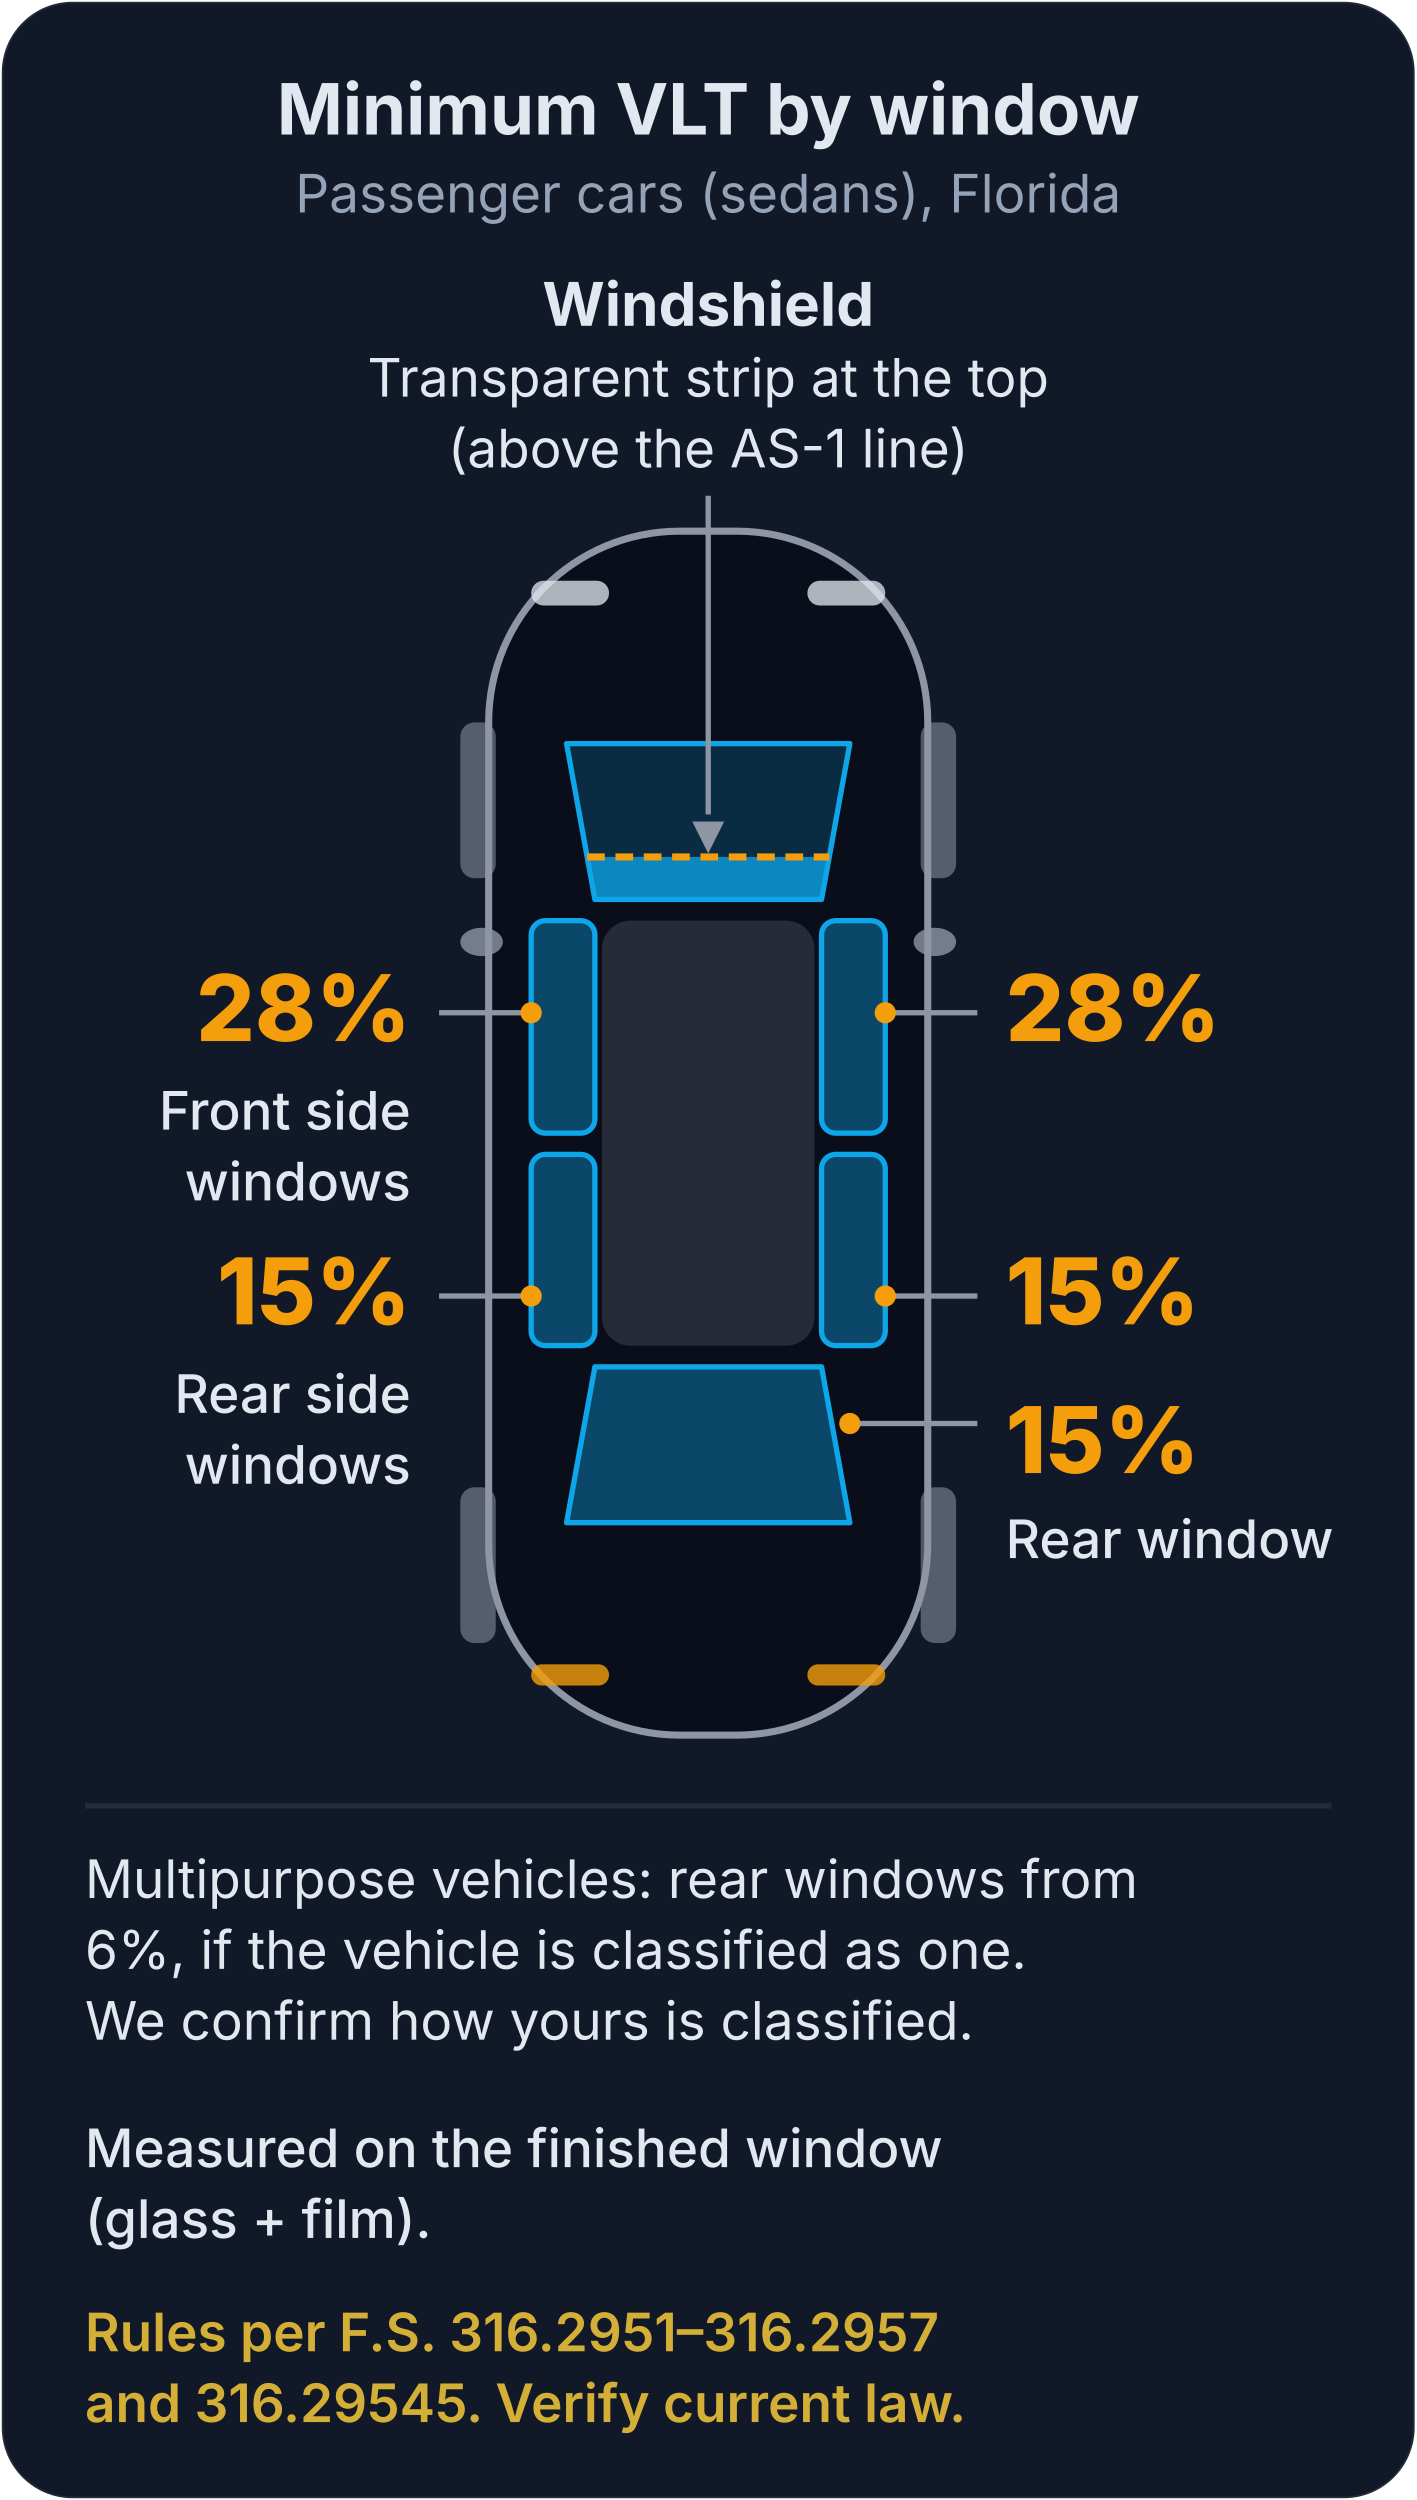
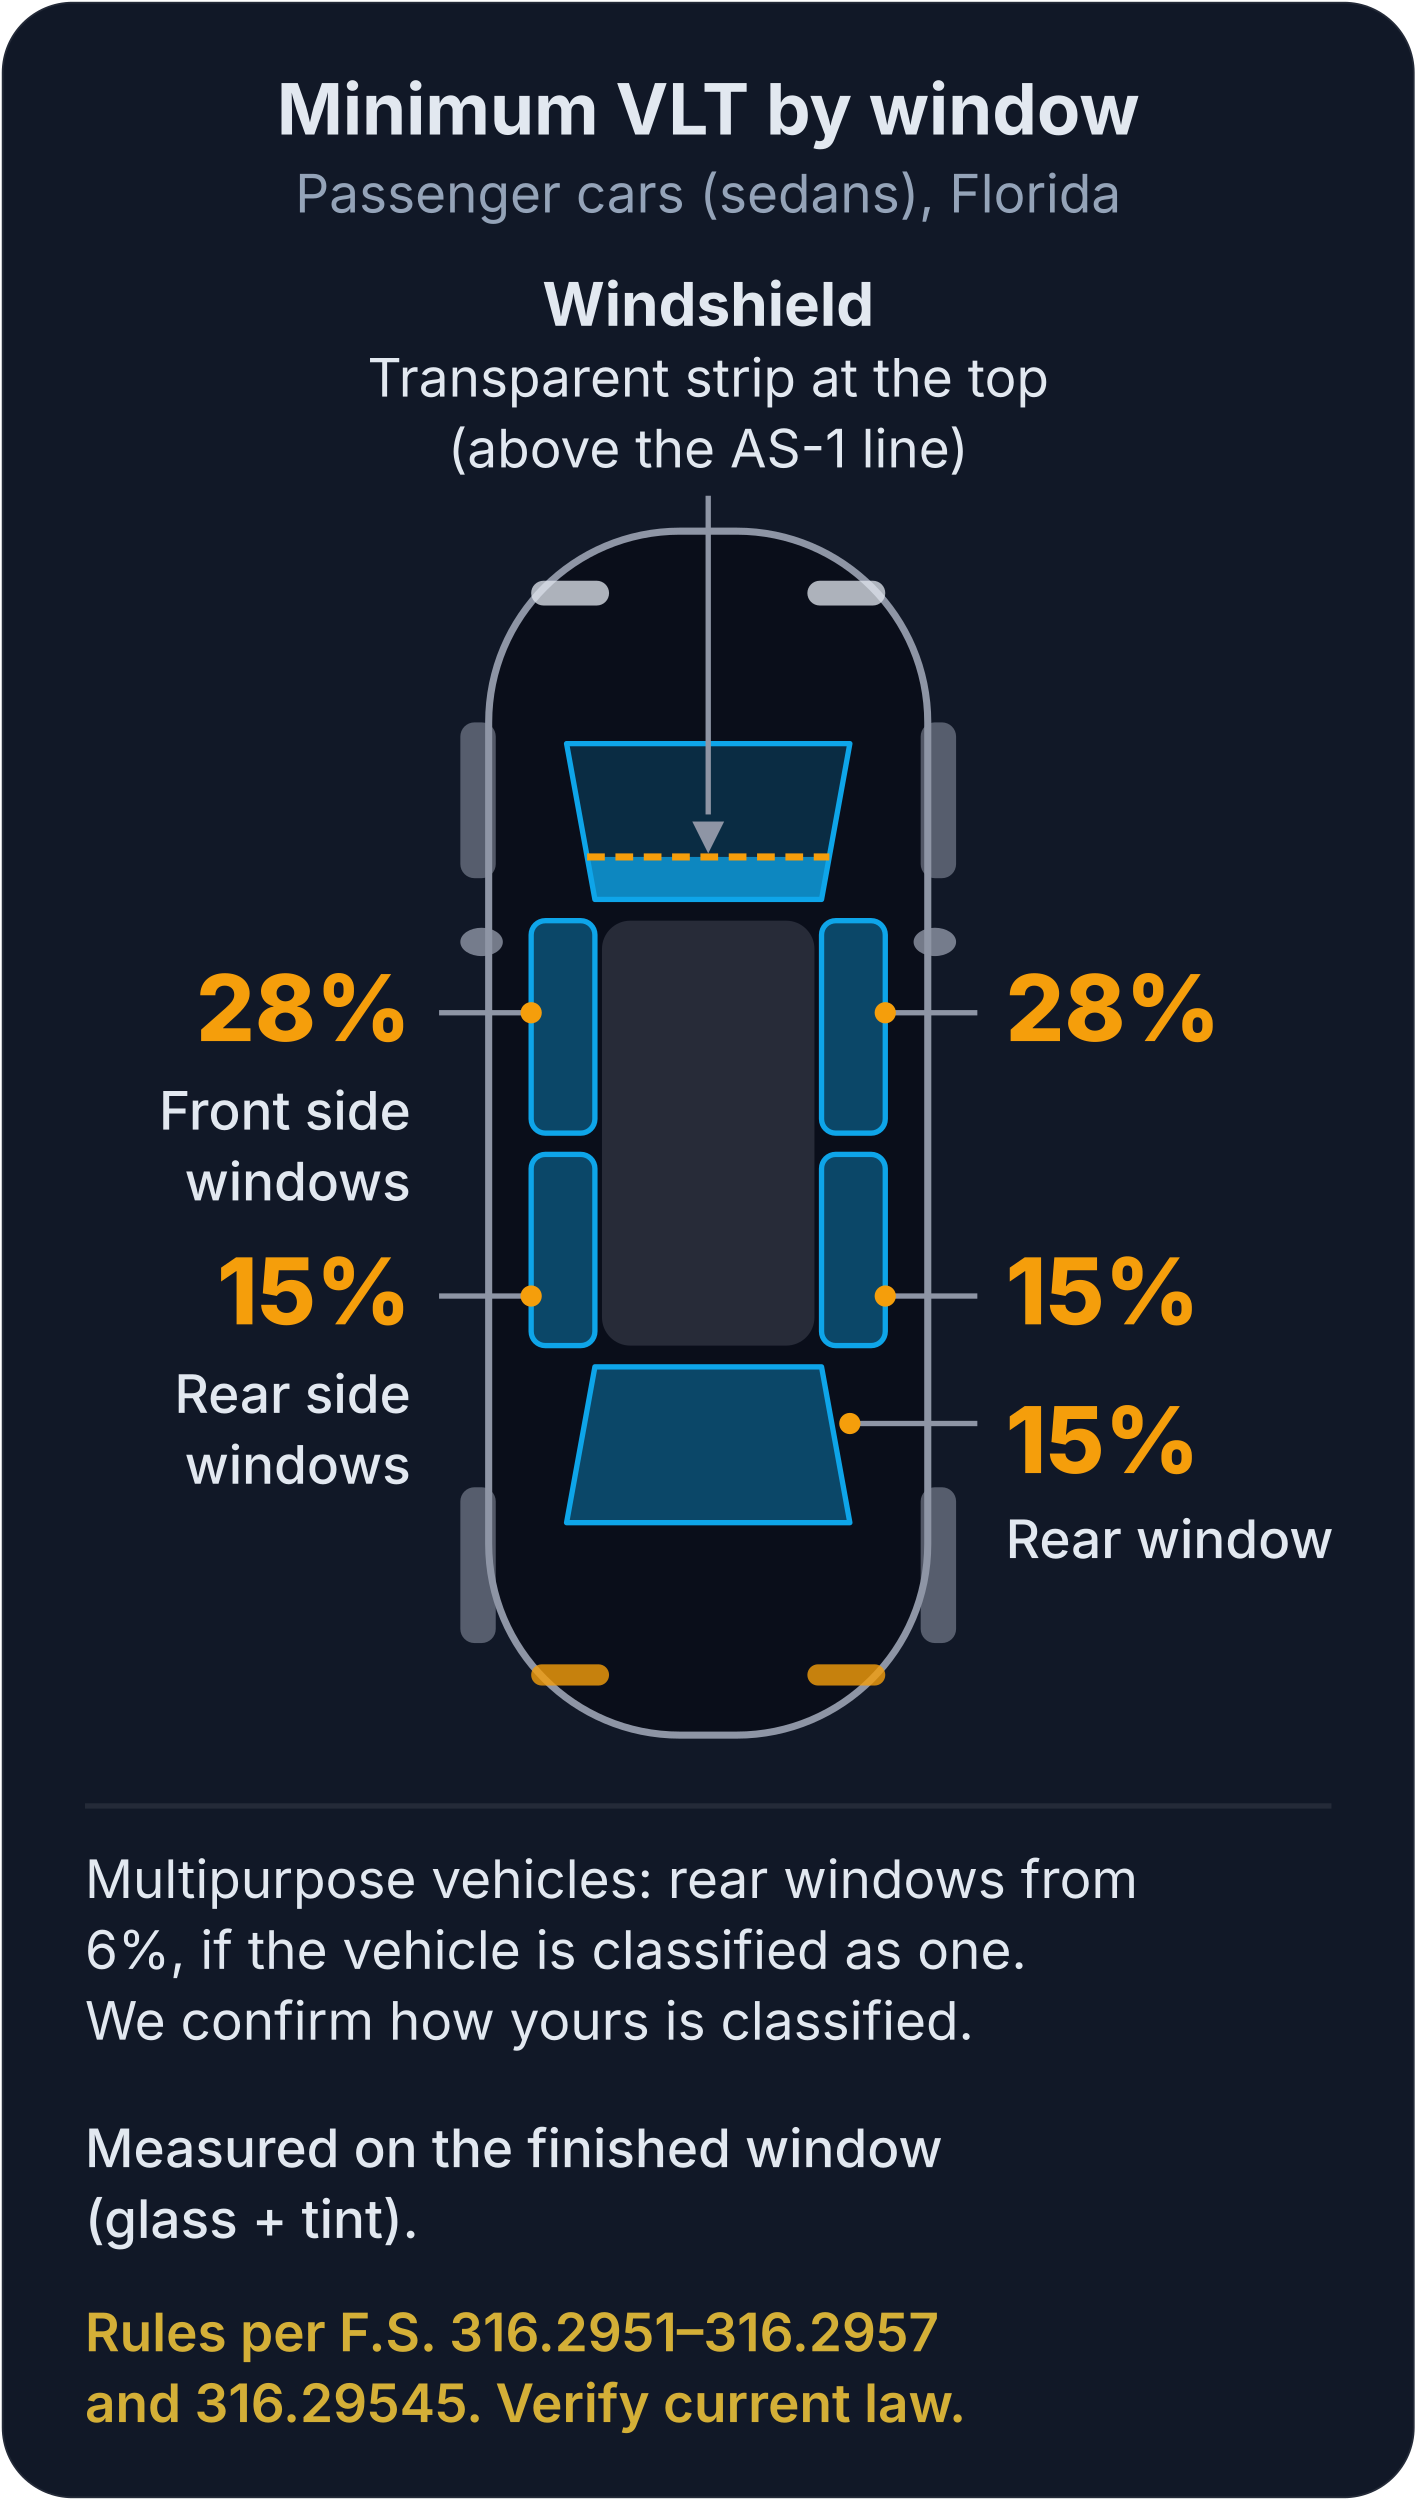
<svg xmlns="http://www.w3.org/2000/svg" viewBox="0 0 400 706" role="img" aria-labelledby="flmap-en-t flmap-en-d" lang="en" xml:lang="en" font-family="Outfit, Inter, system-ui, sans-serif">
  <rect x="0.5" y="0.5" width="399" height="705" rx="20" fill="var(--bg-card, #111827)" stroke="var(--border-dark, rgba(255,255,255,0.08))" />
  <text x="200" y="38" font-size="20" font-weight="700" fill="var(--text-light, #e2e8f0)" text-anchor="middle">Minimum VLT by window</text>
  <text x="200" y="60" font-size="15" font-weight="400" fill="var(--text-muted, #94a3b8)" text-anchor="middle">Passenger cars (sedans), Florida</text>
  <text x="200" y="92" font-size="17" font-weight="700" fill="var(--text-light, #e2e8f0)" text-anchor="middle">Windshield</text>
  <text x="200" y="112" font-size="15" font-weight="400" fill="var(--text-light, #e2e8f0)" text-anchor="middle">Transparent strip at the top</text>
  <text x="200" y="132" font-size="15" font-weight="400" fill="var(--text-light, #e2e8f0)" text-anchor="middle">(above the AS-1 line)</text>
  <rect x="138" y="150" width="124" height="340" rx="54" fill="var(--bg-dark, #0a0e1a)" stroke="var(--titanium, #8e95a5)" stroke-width="2" />
  <rect x="130" y="204" width="10" height="44" rx="4" fill="var(--titanium, #8e95a5)" fill-opacity="0.55" />
  <rect x="130" y="420" width="10" height="44" rx="4" fill="var(--titanium, #8e95a5)" fill-opacity="0.55" />
  <rect x="260" y="204" width="10" height="44" rx="4" fill="var(--titanium, #8e95a5)" fill-opacity="0.55" />
  <rect x="260" y="420" width="10" height="44" rx="4" fill="var(--titanium, #8e95a5)" fill-opacity="0.55" />
  <ellipse cx="136" cy="266" rx="6" ry="4" fill="var(--titanium, #8e95a5)" fill-opacity="0.8" />
  <ellipse cx="264" cy="266" rx="6" ry="4" fill="var(--titanium, #8e95a5)" fill-opacity="0.8" />
  <rect x="150" y="164" width="22" height="7" rx="3.5" fill="var(--text-light, #e2e8f0)" fill-opacity="0.75" />
  <rect x="228" y="164" width="22" height="7" rx="3.5" fill="var(--text-light, #e2e8f0)" fill-opacity="0.75" />
  <rect x="150" y="470" width="22" height="6" rx="3" fill="var(--brand-gold, #f59e0b)" fill-opacity="0.8" />
  <rect x="228" y="470" width="22" height="6" rx="3" fill="var(--brand-gold, #f59e0b)" fill-opacity="0.8" />
  <rect x="170" y="260" width="60" height="120" rx="8" fill="var(--titanium, #8e95a5)" fill-opacity="0.22" />
  <polygon points="160,210 240,210 232,254 168,254" fill="var(--brand-blue, #0ea5e9)" fill-opacity="0.2" stroke="var(--brand-blue, #0ea5e9)" stroke-width="1.5" stroke-linejoin="round" />
  <polygon points="165.8,242 234.2,242 232,254 168,254" fill="var(--brand-blue, #0ea5e9)" fill-opacity="0.75" />
  <line x1="165.8" y1="242" x2="234.2" y2="242" stroke="var(--brand-gold, #f59e0b)" stroke-width="2" stroke-dasharray="5 3" />
  <line x1="200" y1="140" x2="200" y2="230" stroke="var(--titanium, #8e95a5)" stroke-width="1.5" />
  <polygon points="200,241 195.5,232 204.5,232" fill="var(--titanium, #8e95a5)" />
  <rect x="150" y="260" width="18" height="60" rx="4" fill="var(--brand-blue, #0ea5e9)" fill-opacity="0.38" stroke="var(--brand-blue, #0ea5e9)" stroke-width="1.5" />
  <rect x="150" y="326" width="18" height="54" rx="4" fill="var(--brand-blue, #0ea5e9)" fill-opacity="0.38" stroke="var(--brand-blue, #0ea5e9)" stroke-width="1.5" />
  <rect x="232" y="260" width="18" height="60" rx="4" fill="var(--brand-blue, #0ea5e9)" fill-opacity="0.38" stroke="var(--brand-blue, #0ea5e9)" stroke-width="1.5" />
  <rect x="232" y="326" width="18" height="54" rx="4" fill="var(--brand-blue, #0ea5e9)" fill-opacity="0.38" stroke="var(--brand-blue, #0ea5e9)" stroke-width="1.5" />
  <polygon points="168,386 232,386 240,430 160,430" fill="var(--brand-blue, #0ea5e9)" fill-opacity="0.38" stroke="var(--brand-blue, #0ea5e9)" stroke-width="1.5" stroke-linejoin="round" />
  <line x1="150" y1="286" x2="124" y2="286" stroke="var(--titanium, #8e95a5)" stroke-width="1.5" />
  <circle cx="150" cy="286" r="3" fill="var(--brand-gold, #f59e0b)" />
  <line x1="150" y1="366" x2="124" y2="366" stroke="var(--titanium, #8e95a5)" stroke-width="1.5" />
  <circle cx="150" cy="366" r="3" fill="var(--brand-gold, #f59e0b)" />
  <line x1="250" y1="286" x2="276" y2="286" stroke="var(--titanium, #8e95a5)" stroke-width="1.5" />
  <circle cx="250" cy="286" r="3" fill="var(--brand-gold, #f59e0b)" />
  <line x1="250" y1="366" x2="276" y2="366" stroke="var(--titanium, #8e95a5)" stroke-width="1.5" />
  <circle cx="250" cy="366" r="3" fill="var(--brand-gold, #f59e0b)" />
  <line x1="240" y1="402" x2="276" y2="402" stroke="var(--titanium, #8e95a5)" stroke-width="1.5" />
  <circle cx="240" cy="402" r="3" fill="var(--brand-gold, #f59e0b)" />
  <text x="116" y="294" font-size="26" font-weight="800" fill="var(--brand-gold, #f59e0b)" text-anchor="end">28%</text>
  <text x="116" y="319" font-size="15" font-weight="500" fill="var(--text-light, #e2e8f0)" text-anchor="end">Front side</text>
  <text x="116" y="339" font-size="15" font-weight="500" fill="var(--text-light, #e2e8f0)" text-anchor="end">windows</text>
  <text x="116" y="374" font-size="26" font-weight="800" fill="var(--brand-gold, #f59e0b)" text-anchor="end">15%</text>
  <text x="116" y="399" font-size="15" font-weight="500" fill="var(--text-light, #e2e8f0)" text-anchor="end">Rear side</text>
  <text x="116" y="419" font-size="15" font-weight="500" fill="var(--text-light, #e2e8f0)" text-anchor="end">windows</text>
  <text x="284" y="294" font-size="26" font-weight="800" fill="var(--brand-gold, #f59e0b)">28%</text>
  <text x="284" y="374" font-size="26" font-weight="800" fill="var(--brand-gold, #f59e0b)">15%</text>
  <text x="284" y="416" font-size="26" font-weight="800" fill="var(--brand-gold, #f59e0b)">15%</text>
  <text x="284" y="440" font-size="15" font-weight="500" fill="var(--text-light, #e2e8f0)">Rear window</text>
  <line x1="24" y1="510" x2="376" y2="510" stroke="var(--border-dark, rgba(255,255,255,0.08))" stroke-width="1.5" />
  <text font-size="15" font-weight="400" fill="var(--text-light, #e2e8f0)">
    <tspan x="24" y="536">Multipurpose vehicles: rear windows from </tspan>
    <tspan x="24" dy="20">6%, if the vehicle is classified as one. </tspan>
    <tspan x="24" dy="20">We confirm how yours is classified.</tspan>
  </text>
  <text font-size="15" font-weight="500" fill="var(--text-light, #e2e8f0)">
    <tspan x="24" y="612">Measured on the finished window </tspan>
-     <tspan x="24" dy="20">(glass + film).</tspan>
+     <tspan x="24" dy="20">(glass + tint).</tspan>
  </text>
  <text font-size="15" font-weight="600" fill="var(--apex-amber, #D4AF37)">
    <tspan x="24" y="664">Rules per F.S. 316.2951–316.2957 </tspan>
    <tspan x="24" dy="20">and 316.29545. Verify current law.</tspan>
  </text>
</svg>
